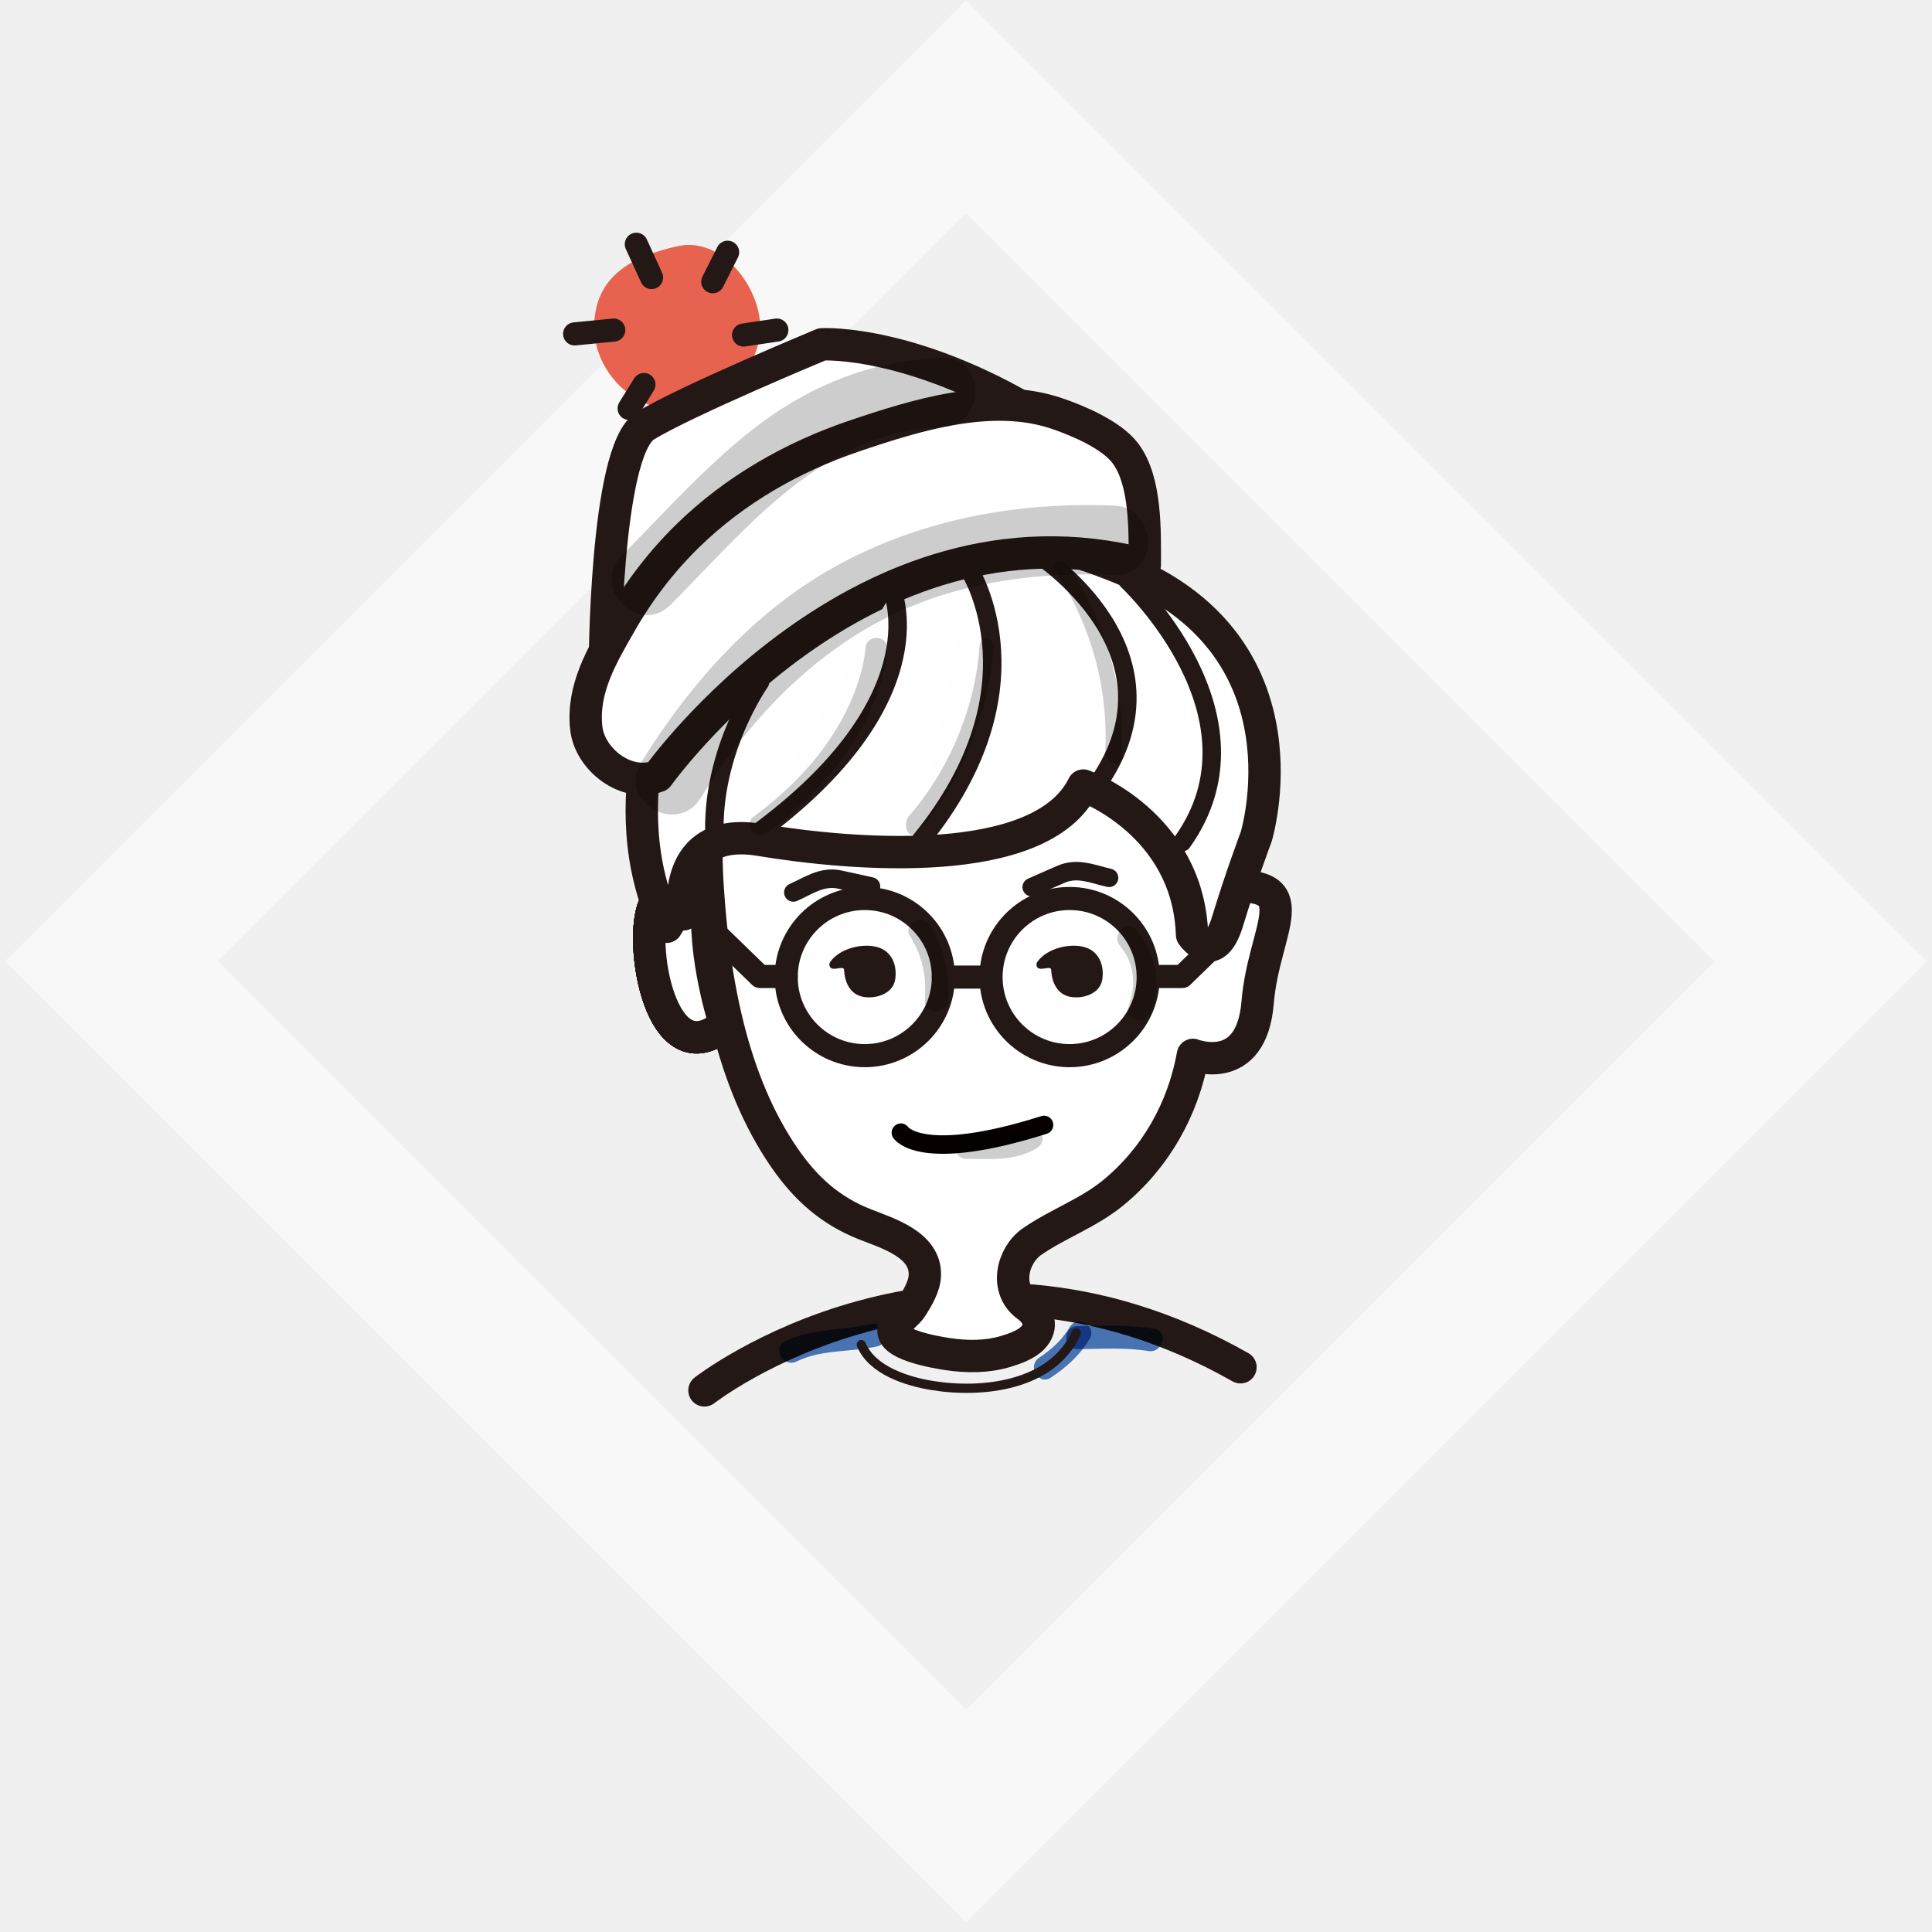
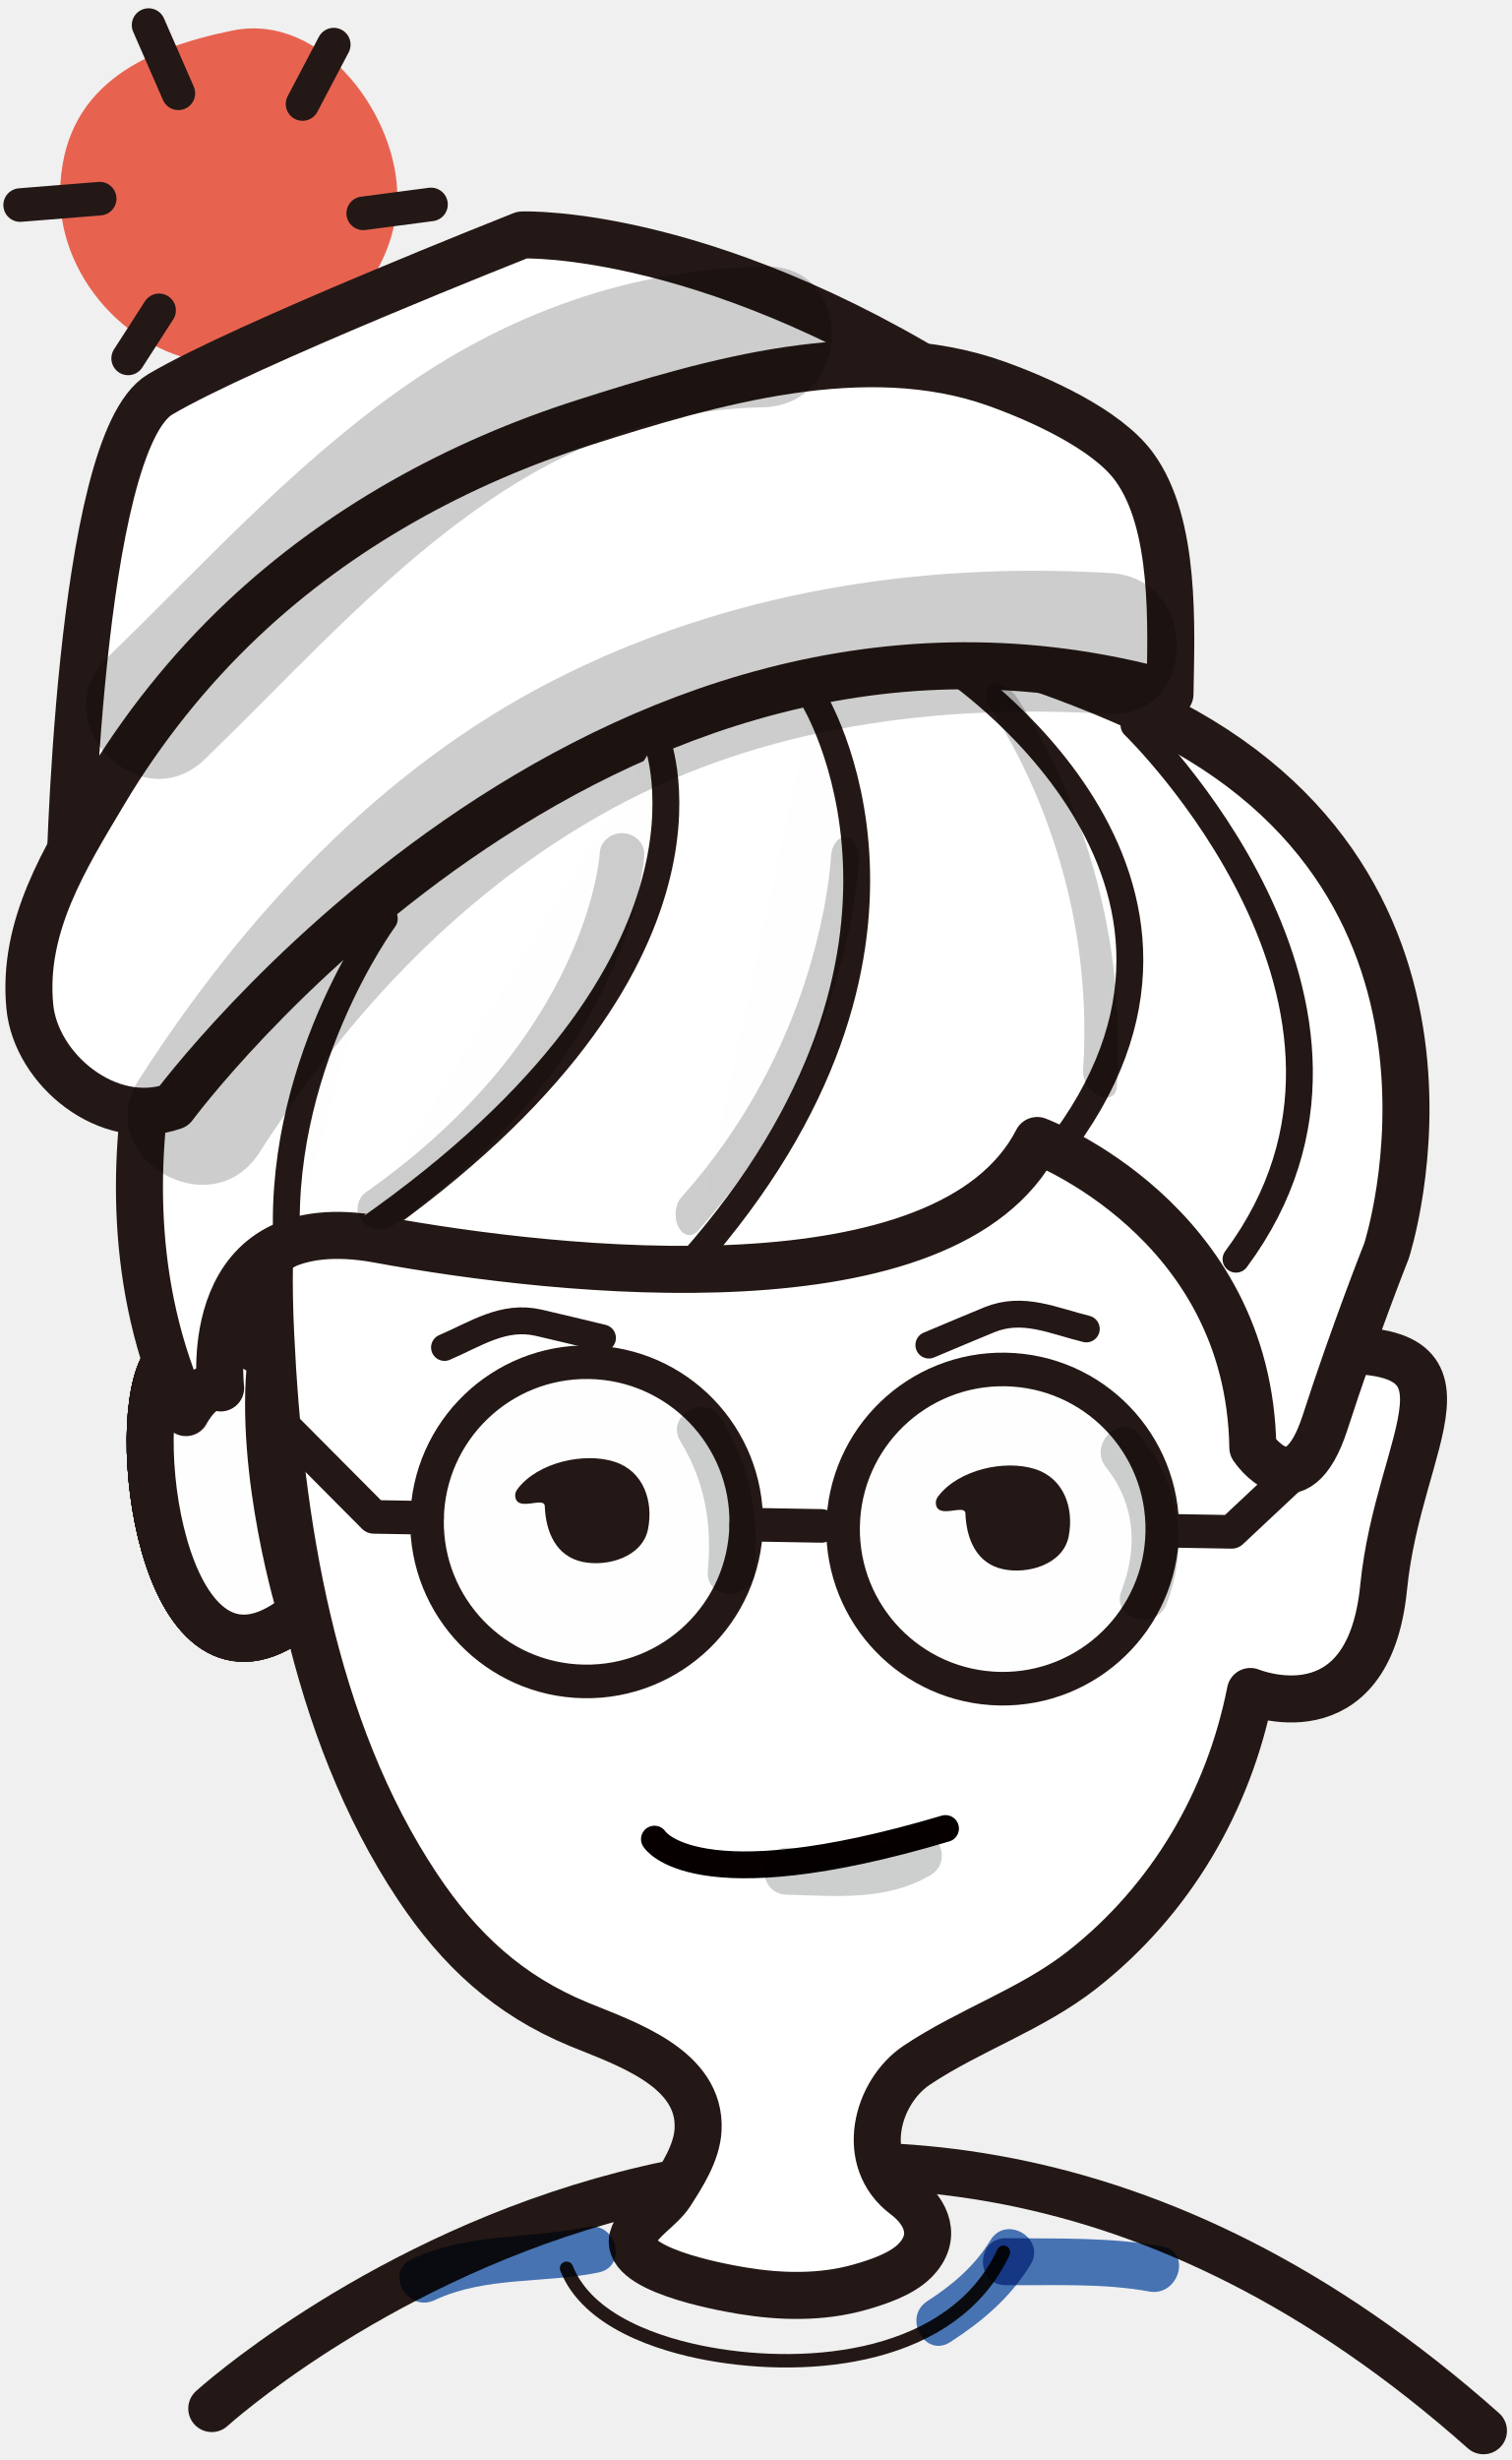
- <svg xmlns="http://www.w3.org/2000/svg" width="418px" height="418px" viewBox="0 0 418 418" version="1.1">
+ <svg xmlns="http://www.w3.org/2000/svg" width="177px" height="288px" viewBox="0 0 177 288" version="1.1">
  <defs />
  <g id="Page-1" stroke="none" stroke-width="1" fill="none" fill-rule="evenodd">
-     <g id="avatar">
-       <g id="avatar-copy" transform="translate(1, 0)">
-         <path d="M61,61 L355,61 L355,355 L61,355 L61,61 Z M93.506,93.506 L322.494,93.506 L322.494,322.494 L93.506,322.494 L93.506,93.506 Z" id="Rectangle-124" fill="#F8F8F8" transform="translate(208, 208) rotate(-315) translate(-208, -208) " />
-         <g id="Group-5" transform="translate(111, 50)">
-           <g id="Page-1">
-             <path d="M52.477,20.802 C52.477,29.862 44.035,38.359 35.1,38.753 C25.355,39.183 16.558,30.486 16.558,20.802 C16.558,9.653 24.951,5.413 34.614,3.264 C44.258,1.118 52.477,12.235 52.477,20.802" id="Fill-1" fill="#E76350" />
-             <g id="Group-8" transform="translate(9, 0)">
-               <path d="M33.212,10.957 L36.427,4.577" id="Fill-5" fill="#FEFEFE" />
-               <path d="M33.212,10.957 L36.427,4.577" id="Stroke-7" stroke="#231815" stroke-width="5" stroke-linecap="round" stroke-linejoin="round" />
-             </g>
-             <g id="Group-12" transform="translate(9, 0)">
-               <path d="M39.877,22.484 L47.079,21.412" id="Fill-9" fill="#FEFEFE" />
-               <path d="M39.877,22.484 L47.079,21.412" id="Stroke-11" stroke="#231815" stroke-width="5" stroke-linecap="round" stroke-linejoin="round" />
-             </g>
-             <g id="Group-16" transform="translate(9, 0)">
-               <path d="M32.712,34.347 L34.819,40.057" id="Fill-13" fill="#FEFEFE" />
-               <path d="M32.712,34.347 L34.819,40.057" id="Stroke-15" stroke="#231815" stroke-width="5" stroke-linecap="round" stroke-linejoin="round" />
-             </g>
-             <g id="Group-20" transform="translate(9, 0)">
-               <path d="M18.32,33.193 L15.115,38.368" id="Fill-17" fill="#FEFEFE" />
-               <path d="M18.32,33.193 L15.115,38.368" id="Stroke-19" stroke="#231815" stroke-width="5" stroke-linecap="round" stroke-linejoin="round" />
-             </g>
-             <g id="Group-24" transform="translate(9, 0)">
-               <path d="M19.969,10.047 L16.672,2.841" id="Fill-21" fill="#FEFEFE" />
-               <path d="M19.969,10.047 L16.672,2.841" id="Stroke-23" stroke="#231815" stroke-width="5" stroke-linecap="round" stroke-linejoin="round" />
-             </g>
-             <g id="Group-28" transform="translate(9, 0)">
-               <path d="M11.786,21.413 L3.328,22.242" id="Fill-25" fill="#FEFEFE" />
-               <path d="M11.786,21.413 L3.328,22.242" id="Stroke-27" stroke="#231815" stroke-width="5" stroke-linecap="round" stroke-linejoin="round" />
-             </g>
-             <path d="M41.188,144.663 C41.188,144.663 33.191,138.378 29.605,145.858 C26.018,153.338 30.843,183.817 44.874,171.574 C44.874,171.574 40.017,156.783 41.188,144.663" id="Fill-29" fill="#FEFEFE" />
-             <path d="M41.188,144.663 C41.188,144.663 33.191,138.378 29.605,145.858 C26.018,153.338 30.843,183.817 44.874,171.574 C44.874,171.574 40.017,156.783 41.188,144.663 L41.188,144.663 Z" id="Stroke-31" stroke="#231815" stroke-width="7" stroke-linecap="round" stroke-linejoin="round" />
-             <path d="M40.412,250.816 C40.412,250.816 92.931,209.816 156.386,245.816" id="Stroke-33" stroke="#231815" stroke-width="7" stroke-linecap="round" stroke-linejoin="round" />
-             <path d="M41.188,144.673 C41.188,144.673 33.191,138.388 29.605,145.868 C26.018,153.348 30.843,183.827 44.874,171.584 C44.874,171.584 40.017,156.793 41.188,144.673" id="Fill-35" fill="#FEFEFE" />
-             <path d="M41.188,144.673 C41.188,144.673 33.191,138.388 29.605,145.868 C26.018,153.348 30.843,183.827 44.874,171.584 C44.874,171.584 40.017,156.793 41.188,144.673 L41.188,144.673 Z" id="Stroke-37" stroke="#231815" stroke-width="7" stroke-linecap="round" stroke-linejoin="round" />
-             <path d="M153.63,151.554 C153.63,151.554 156.741,156.096 153.876,161.765 C153.876,161.765 154.51,157.376 157.131,157.272" id="Stroke-39" stroke="#231815" stroke-linecap="round" stroke-linejoin="round" />
-             <path d="M34.919,147.75 C34.919,147.75 38.03,152.292 35.165,157.96 C35.165,157.96 35.799,153.571 38.42,153.468" id="Stroke-41" stroke="#231815" stroke-linecap="round" stroke-linejoin="round" />
-             <path d="M41.188,144.653 C41.188,144.653 33.191,138.368 29.605,145.848 C26.018,153.328 30.843,183.807 44.874,171.564 C44.874,171.564 40.017,156.773 41.188,144.653" id="Fill-43" fill="#FEFEFE" />
-             <path d="M41.188,144.653 C41.188,144.653 33.191,138.368 29.605,145.848 C26.018,153.328 30.843,183.807 44.874,171.564 C44.874,171.564 40.017,156.773 41.188,144.653 L41.188,144.653 Z" id="Stroke-45" stroke="#231815" stroke-width="7" stroke-linecap="round" stroke-linejoin="round" />
-             <path d="M41.188,144.614 C41.188,144.614 33.191,138.329 29.605,145.809 C26.018,153.289 30.843,183.768 44.874,171.525 C44.874,171.525 40.017,156.734 41.188,144.614" id="Fill-47" fill="#FEFEFE" />
-             <path d="M41.188,144.614 C41.188,144.614 33.191,138.329 29.605,145.809 C26.018,153.289 30.843,183.768 44.874,171.525 C44.874,171.525 40.017,156.734 41.188,144.614 L41.188,144.614 Z" id="Stroke-49" stroke="#231815" stroke-width="7" stroke-linecap="round" stroke-linejoin="round" />
-             <path d="M41.188,144.624 C41.188,144.624 33.191,138.339 29.605,145.819 C26.018,153.299 30.843,183.778 44.874,171.535 C44.874,171.535 40.017,156.744 41.188,144.624" id="Fill-51" fill="#FEFEFE" />
-             <path d="M41.188,144.624 C41.188,144.624 33.191,138.339 29.605,145.819 C26.018,153.299 30.843,183.778 44.874,171.535 C44.874,171.535 40.017,156.744 41.188,144.624 L41.188,144.624 Z" id="Stroke-53" stroke="#231815" stroke-width="7" stroke-linecap="round" stroke-linejoin="round" />
-             <path d="M41.188,144.634 C41.188,144.634 33.191,138.349 29.605,145.829 C26.018,153.309 30.843,183.788 44.874,171.545 C44.874,171.545 40.017,156.754 41.188,144.634" id="Fill-55" fill="#FEFEFE" />
-             <path d="M115.36,248.055 C118.745,245.782 121.672,243.207 123.756,239.658 C125.394,236.872 121.072,234.357 119.44,237.135 C117.795,239.934 115.507,241.944 112.837,243.738 C110.175,245.525 112.674,249.858 115.36,248.055" id="Fill-129" fill="#4B7ABD" style="mix-blend-mode: multiply;" />
-             <path d="M121.099,241.896 C126.218,241.866 131.356,241.474 136.434,242.307 C139.587,242.824 140.94,238.006 137.764,237.485 C132.209,236.575 126.7,236.863 121.099,236.896 C117.875,236.915 117.873,241.915 121.099,241.896" id="Fill-131" fill="#4B7ABD" style="mix-blend-mode: multiply;" />
-             <path d="M76.434,236.485 C70.14,237.886 63.761,237.317 57.837,240.237 C54.945,241.663 57.48,245.975 60.361,244.554 C65.732,241.907 72.023,242.585 77.764,241.306 C80.911,240.606 79.576,235.785 76.434,236.485" id="Fill-133" fill="#4B7ABD" style="mix-blend-mode: multiply;" />
-             <path d="M41.188,144.634 C41.188,144.634 33.191,138.349 29.605,145.829 C26.018,153.309 30.843,183.788 44.874,171.545 C44.874,171.545 40.017,156.754 41.188,144.634 L41.188,144.634 Z" id="Stroke-57" stroke="#231815" stroke-width="7" stroke-linecap="round" stroke-linejoin="round" />
-             <path d="M41.099,141.896 C42.383,161.831 46.211,183.849 57.768,200.567 C62.347,207.19 67.671,211.956 75.182,214.907 C80.095,216.837 88.339,219.306 88.098,225.931 C88.01,228.344 86.527,230.755 85.283,232.761 C84.308,234.331 82.124,235.584 81.438,237.246 C79.946,240.862 90.651,242.614 93.051,242.97 C97.186,243.584 101.549,243.612 105.581,242.393 C107.488,241.817 110.005,240.942 111.423,239.466 C113.839,236.952 112.612,234.252 110.266,232.563 C105.181,228.901 107.04,221.567 111.271,218.637 C116.869,214.761 123.425,212.485 128.738,208.154 C138.012,200.591 143.988,189.98 146.1,178.228 C146.1,178.228 158.763,183.229 160.096,166.896 C161.429,150.563 171.763,140.229 152.096,141.896 L153.096,134.229 C153.096,134.229 159.763,101.229 108.096,102.229 C56.429,103.229 38.436,100.563 41.099,141.896" id="Fill-59" fill="#FFFFFF" />
-             <path d="M41.099,141.896 C42.383,161.831 46.211,183.849 57.768,200.567 C62.347,207.19 67.671,211.956 75.182,214.907 C80.095,216.837 88.339,219.306 88.098,225.931 C88.01,228.344 86.527,230.755 85.283,232.761 C84.308,234.331 82.124,235.584 81.438,237.246 C79.946,240.862 90.651,242.614 93.051,242.97 C97.186,243.584 101.549,243.612 105.581,242.393 C107.488,241.817 110.005,240.942 111.423,239.466 C113.839,236.952 112.612,234.252 110.266,232.563 C105.181,228.901 107.04,221.567 111.271,218.637 C116.869,214.761 123.425,212.485 128.738,208.154 C138.012,200.591 143.988,189.98 146.1,178.228 C146.1,178.228 158.763,183.229 160.096,166.896 C161.429,150.563 171.763,140.229 152.096,141.896 L153.096,134.229 C153.096,134.229 159.763,101.229 108.096,102.229 C56.429,103.229 38.436,100.563 41.099,141.896 L41.099,141.896 Z" id="Stroke-61" stroke="#231815" stroke-width="7" stroke-linecap="round" stroke-linejoin="round" />
-             <path d="M41.188,144.644 C41.188,144.644 33.191,138.359 29.605,145.839 C26.018,153.319 30.843,183.798 44.874,171.555 C44.874,171.555 40.017,156.764 41.188,144.644" id="Fill-63" fill="#FEFEFE" />
-             <path d="M41.188,144.644 C41.188,144.644 33.191,138.359 29.605,145.839 C26.018,153.319 30.843,183.798 44.874,171.555 C44.874,171.555 40.017,156.764 41.188,144.644 L41.188,144.644 Z" id="Stroke-65" stroke="#231815" stroke-width="7" stroke-linecap="round" stroke-linejoin="round" />
-             <path d="M74.349,240.916 C76.685,246.548 84.311,248.885 89.686,249.762 C100.507,251.53 115.714,249.874 120.849,238.395" id="Stroke-67" stroke="#231815" stroke-width="2" stroke-linecap="round" stroke-linejoin="round" />
-             <path d="M35.878,147.82 C35.878,147.82 33.092,128.503 52.445,131.718 C71.8,134.933 113.155,138.679 122.375,119.956 C122.375,119.956 145.093,128.012 145.907,152.243 C145.907,152.243 150.616,159.118 153.558,149.434 C156.498,139.749 159.777,131.062 159.777,131.062 C159.777,131.062 172.197,90.652 132.092,73.564 C91.986,56.476 50.355,62.398 33.545,93.502 C33.545,93.502 19.398,123.589 32.229,150.511 C32.229,150.511 33.874,147.164 35.878,147.82" id="Fill-69" fill="#FFFFFF" />
-             <path d="M35.878,147.82 C35.878,147.82 33.092,128.503 52.445,131.718 C71.8,134.933 113.155,138.679 122.375,119.956 C122.375,119.956 145.093,128.012 145.907,152.243 C145.907,152.243 150.616,159.118 153.558,149.434 C156.498,139.749 159.777,131.062 159.777,131.062 C159.777,131.062 172.197,90.652 132.092,73.564 C91.986,56.476 50.355,62.398 33.545,93.502 C33.545,93.502 19.398,123.589 32.229,150.511 C32.229,150.511 33.874,147.164 35.878,147.82 L35.878,147.82 Z" id="Stroke-71" stroke="#231815" stroke-width="7" stroke-linecap="round" stroke-linejoin="round" />
-             <path d="M111.976,69.515 C111.976,69.515 146.919,91.48 124.275,121.301" id="Stroke-73" stroke="#231815" stroke-width="4" stroke-linecap="round" stroke-linejoin="round" />
-             <path d="M18.847,95.408 C18.847,95.408 18.848,47.53 27.598,42.137 C36.348,36.744 65.848,24.494 65.848,24.494 C65.848,24.494 86.598,23.28 115.848,42.137 C115.848,42.137 50.096,48.572 18.847,95.408" id="Fill-75" fill="#FFFFFF" />
-             <path d="M18.847,95.408 C18.847,95.408 18.848,47.53 27.598,42.137 C36.348,36.744 65.848,24.494 65.848,24.494 C65.848,24.494 86.598,23.28 115.848,42.137 C115.848,42.137 50.096,48.572 18.847,95.408 L18.847,95.408 Z" id="Stroke-77" stroke="#231815" stroke-width="7" stroke-linecap="round" stroke-linejoin="round" />
-             <path d="M131.909,75.561 C131.909,75.561 163.319,104.912 143.763,132.227" id="Stroke-79" stroke="#231815" stroke-width="4" stroke-linecap="round" stroke-linejoin="round" />
-             <path d="M30.349,117.913 C30.349,117.913 74.35,56.173 135.683,72.174 C135.683,65.035 136.02,54.045 131.44,48.023 C128.413,44.043 121.168,40.987 116.614,39.447 C102.552,34.693 86.236,39.789 72.789,44.346 C59.423,48.875 46.912,56.033 36.791,65.93 C31.153,71.445 26.311,77.746 22.388,84.587 C18.297,91.721 13.883,99.03 14.846,107.555 C15.606,114.284 23.453,120.491 30.349,117.913" id="Fill-81" fill="#FFFFFF" />
-             <path d="M30.349,117.913 C30.349,117.913 74.35,56.173 135.683,72.174 C135.683,65.035 136.02,54.045 131.44,48.023 C128.413,44.043 121.168,40.987 116.614,39.447 C102.552,34.693 86.236,39.789 72.789,44.346 C59.423,48.875 46.912,56.033 36.791,65.93 C31.153,71.445 26.311,77.746 22.388,84.587 C18.297,91.721 13.883,99.03 14.846,107.555 C15.606,114.284 23.453,120.491 30.349,117.913 L30.349,117.913 Z" id="Stroke-83" stroke="#231815" stroke-width="7" stroke-linecap="round" stroke-linejoin="round" />
-             <g id="Group-88" transform="translate(85, 73)">
-               <path d="M12.67,0.229 C12.67,0.229 29.767,26.562 0.767,60.562" id="Fill-85" fill="#FEFEFE" />
-               <path d="M12.67,0.229 C12.67,0.229 29.767,26.562 0.767,60.562" id="Stroke-87" stroke="#231815" stroke-width="4" stroke-linecap="round" stroke-linejoin="round" />
-             </g>
-             <g id="Group-92" transform="translate(49, 78)">
-               <path d="M32.1,0.026 C32.1,0.026 42.433,24.56 0.1,54.228" id="Fill-89" fill="#FEFEFE" />
-               <path d="M32.1,0.026 C32.1,0.026 42.433,24.56 0.1,54.228" id="Stroke-91" stroke="#231815" stroke-width="4" stroke-linecap="round" stroke-linejoin="round" />
-             </g>
-             <g id="Group-96" transform="translate(42, 97)">
-               <path d="M10.433,0.562 C10.433,0.562 -1.155,16.895 0.766,36.562" id="Fill-93" fill="#FEFEFE" />
-               <path d="M10.433,0.562 C10.433,0.562 -1.155,16.895 0.766,36.562" id="Stroke-95" stroke="#231815" stroke-width="4" stroke-linecap="round" stroke-linejoin="round" />
-             </g>
-             <path d="M92.099,161.396 C92.099,170.785 84.488,178.396 75.099,178.396 C65.71,178.396 58.099,170.785 58.099,161.396 C58.099,152.007 65.71,144.396 75.099,144.396 C84.488,144.396 92.099,152.007 92.099,161.396" id="Fill-97" fill="#FEFEFE" />
-             <path d="M92.099,161.396 C92.099,170.785 84.488,178.396 75.099,178.396 C65.71,178.396 58.099,170.785 58.099,161.396 C58.099,152.007 65.71,144.396 75.099,144.396 C84.488,144.396 92.099,152.007 92.099,161.396 L92.099,161.396 Z" id="Stroke-99" stroke="#231815" stroke-width="5" stroke-linecap="round" stroke-linejoin="round" />
-             <path d="M136.419,161.396 C136.419,170.785 128.808,178.396 119.419,178.396 C110.03,178.396 102.419,170.785 102.419,161.396 C102.419,152.007 110.03,144.396 119.419,144.396 C128.808,144.396 136.419,152.007 136.419,161.396" id="Fill-101" fill="#FEFEFE" />
-             <path d="M136.419,161.396 C136.419,170.785 128.808,178.396 119.419,178.396 C110.03,178.396 102.419,170.785 102.419,161.396 C102.419,152.007 110.03,144.396 119.419,144.396 C128.808,144.396 136.419,152.007 136.419,161.396 L136.419,161.396 Z" id="Stroke-103" stroke="#231815" stroke-width="5" stroke-linecap="round" stroke-linejoin="round" />
-             <g id="Group-108" transform="translate(92, 161)">
-               <path d="M0.099,0.396 L8.099,0.396" id="Fill-105" fill="#FEFEFE" />
-               <path d="M0.099,0.396 L8.099,0.396" id="Stroke-107" stroke="#231815" stroke-width="5" stroke-linecap="round" stroke-linejoin="round" />
-             </g>
-             <path d="M67.689,158.018 C69.782,155.155 74.707,153.969 77.956,154.948 C81.07,155.888 82.186,159.067 81.651,162.056 C81.118,165.036 77.409,166.179 74.751,165.671 C71.871,165.121 70.757,162.493 70.614,159.799 C70.553,158.7 67.59,160.582 67.445,158.761 C67.424,158.491 67.525,158.244 67.689,158.018" id="Fill-109" fill="#231815" />
-             <path d="M112.497,158.018 C114.59,155.155 119.515,153.969 122.763,154.948 C125.878,155.888 126.994,159.067 126.459,162.056 C125.926,165.036 122.216,166.179 119.559,165.671 C116.679,165.121 115.565,162.493 115.421,159.799 C115.361,158.7 112.397,160.582 112.253,158.761 C112.231,158.491 112.333,158.244 112.497,158.018" id="Fill-111" fill="#231815" />
-             <path d="M59.641,143.094 C62.973,141.605 65.843,139.492 69.621,140.287 C71.901,140.767 74.172,141.288 76.448,141.788" id="Stroke-113" stroke="#231815" stroke-width="4" stroke-linecap="round" stroke-linejoin="round" />
-             <path d="M127.952,139.928 C124.392,139.12 121.164,137.611 117.614,139.131 C115.473,140.048 113.348,141.004 111.215,141.94" id="Stroke-115" stroke="#231815" stroke-width="4" stroke-linecap="round" stroke-linejoin="round" />
-             <path d="M58.099,161.267 L52.433,161.267 L40.845,150.017" id="Stroke-117" stroke="#231815" stroke-width="5" stroke-linecap="round" stroke-linejoin="round" />
-             <path d="M138.127,161.267 L143.793,161.267 L152.458,152.854" id="Stroke-119" stroke="#231815" stroke-width="5" stroke-linecap="round" stroke-linejoin="round" />
-             <path d="M82.911,195.061 C82.911,195.061 87.196,201.841 113.886,193.388" id="Stroke-121" stroke="#060000" stroke-width="4" stroke-linecap="round" stroke-linejoin="round" />
-             <path d="M129.099,59.396 C108.563,58.55 88.234,62.146 70,71.863 C51.665,81.634 37.419,97.632 26.623,115.111 C21.525,123.365 34.503,130.892 39.575,122.681 C48.936,107.527 60.865,94.312 76.451,85.433 C92.449,76.319 110.927,73.648 129.099,74.396 C138.775,74.794 138.737,59.793 129.099,59.396" id="Fill-123" fill="#CDCDCD" style="mix-blend-mode: multiply;" />
-             <path d="M91.766,27.396 C77.4,27.912 64.319,32.895 52.816,41.422 C41.543,49.78 32.314,60.358 22.462,70.259 C15.635,77.121 26.241,87.729 33.07,80.866 C49.813,64.038 66.026,43.32 91.766,42.396 C101.41,42.05 101.444,27.049 91.766,27.396" id="Fill-125" fill="#CDCDCD" style="mix-blend-mode: multiply;" />
-             <path d="M97.098,200.729 C102.369,200.765 107.669,201.248 112.36,198.388 C115.108,196.712 112.597,192.387 109.836,194.07 C105.994,196.413 101.404,195.759 97.098,195.729 C93.872,195.707 93.875,200.707 97.098,200.729" id="Fill-127" fill="#CDCECE" style="mix-blend-mode: multiply;" />
-             <path d="M130.331,154.664 C133.501,158.478 133.86,163.19 132.187,167.732 C131.071,170.765 135.905,172.06 137.01,169.061 C139.332,162.751 138.141,156.272 133.866,151.129 C131.804,148.646 128.286,152.204 130.331,154.664" id="Fill-135" fill="#CDCECE" style="mix-blend-mode: multiply;" />
-             <path d="M84.94,152.658 C87.643,156.918 88.468,161.406 88.098,166.396 C87.86,169.615 92.861,169.592 93.098,166.396 C93.529,160.591 92.393,155.076 89.256,150.135 C87.535,147.421 83.207,149.927 84.94,152.658" id="Fill-137" fill="#CDCECE" style="mix-blend-mode: multiply;" />
+     <g id="avatar" transform="translate(81.41746, 171.6411) rotate(-359) translate(-81.41746, -171.6411) translate(-14.08254, 3.641118)">
+       <g id="Group-5" transform="translate(0.32227, 0.299471)">
+         <g id="Page-1" transform="translate(0, 0)">
+           <path d="M57.699,19.885 C57.699,29.845 48.417,39.186 38.593,39.619 C27.877,40.092 18.205,30.531 18.205,19.885 C18.205,7.629 27.434,2.968 38.058,0.606 C48.662,-1.754 57.699,10.468 57.699,19.885" id="Fill-1" fill="#E76350" />
+           <g id="Group-8" transform="translate(46.3462, 1.771211)">
+             <path d="M0.066,7.291 L3.601,0.277" id="Fill-5" fill="#FEFEFE" />
+             <path d="M0.066,7.291 L3.601,0.277" id="Stroke-7" stroke="#231815" stroke-width="3.933" stroke-linecap="round" stroke-linejoin="round" />
          </g>
-           <path d="M75.256,90.169 C75.253,90.247 75.24,90.443 75.209,90.749 C75.154,91.288 75.065,91.92 74.934,92.639 C74.553,94.726 73.912,97.064 72.946,99.591 C70.167,106.868 65.34,114.164 57.951,120.999 C55.839,122.953 53.539,124.845 51.044,126.667 C50.008,127.424 49.818,128.829 50.62,129.806 C51.423,130.783 52.913,130.961 53.949,130.205 C56.59,128.276 59.03,126.27 61.274,124.193 C69.188,116.872 74.396,109 77.411,101.108 C78.473,98.326 79.184,95.735 79.61,93.397 C79.872,91.964 79.979,90.913 79.999,90.306 C80.039,89.071 79.01,88.039 77.7,88.001 C76.39,87.963 75.296,88.934 75.256,90.169 L75.256,90.169 Z" id="Shape" fill="#CDCDCD" style="mix-blend-mode: multiply;" />
-           <path d="M99.879,90.169 C99.877,90.247 99.869,90.443 99.849,90.749 C99.814,91.288 99.758,91.92 99.675,92.639 C99.435,94.726 99.03,97.064 98.42,99.591 C96.664,106.868 93.614,114.164 88.945,120.999 C87.611,122.953 86.158,124.845 84.581,126.667 C83.927,127.424 83.807,128.829 84.314,129.806 C84.821,130.783 85.763,130.961 86.417,130.205 C88.086,128.276 89.627,126.27 91.045,124.193 C96.045,116.872 99.336,109 101.241,101.108 C101.912,98.326 102.361,95.735 102.63,93.397 C102.795,91.964 102.863,90.913 102.876,90.306 C102.901,89.071 102.251,88.039 101.423,88.001 C100.596,87.963 99.904,88.934 99.879,90.169 L99.879,90.169 Z" id="Shape-Copy" fill="#CDCDCD" style="mix-blend-mode: multiply;" />
-           <path d="M129.879,74.169 C129.877,74.247 129.869,74.443 129.849,74.749 C129.814,75.288 129.758,75.92 129.675,76.639 C129.435,78.726 129.03,81.064 128.42,83.591 C126.664,90.868 123.614,98.164 118.945,104.999 C117.611,106.953 116.158,108.845 114.581,110.667 C113.927,111.424 113.807,112.829 114.314,113.806 C114.821,114.783 115.763,114.961 116.417,114.205 C118.086,112.276 119.627,110.27 121.045,108.193 C126.045,100.872 129.336,93 131.241,85.108 C131.912,82.326 132.361,79.735 132.63,77.397 C132.795,75.964 132.863,74.913 132.876,74.306 C132.901,73.071 132.251,72.039 131.423,72.001 C130.596,71.963 129.904,72.934 129.879,74.169 L129.879,74.169 Z" id="Shape-Copy-2" fill="#CDCDCD" style="mix-blend-mode: multiply;" transform="translate(123.4382, 93.33665) rotate(-38) translate(-123.4382, -93.33665) " />
+           <g id="Group-12" transform="translate(53.47784, 20.55544)">
+             <path d="M0.263,1.18 L8.182,0.001" id="Fill-9" fill="#FEFEFE" />
+             <path d="M0.263,1.18 L8.182,0.001" id="Stroke-11" stroke="#231815" stroke-width="3.933" stroke-linecap="round" stroke-linejoin="round" />
+           </g>
+           <g id="Group-16" transform="translate(45.55379, 34.25434)">
+             <path d="M0.309,0.521 L2.625,6.799" id="Fill-13" fill="#FEFEFE" />
+             <path d="M0.309,0.521 L2.625,6.799" id="Stroke-15" stroke="#231815" stroke-width="3.933" stroke-linecap="round" stroke-linejoin="round" />
+           </g>
+           <g id="Group-20" transform="translate(26.34854, 33.46207)">
+             <path d="M3.69,0.045 L0.166,5.734" id="Fill-17" fill="#FEFEFE" />
+             <path d="M3.69,0.045 L0.166,5.734" id="Stroke-19" stroke="#231815" stroke-width="3.933" stroke-linecap="round" stroke-linejoin="round" />
+           </g>
+           <g id="Group-24" transform="translate(28.12089, 0)">
+             <path d="M3.731,8.062 L0.105,0.141" id="Fill-21" fill="#FEFEFE" />
+             <path d="M3.731,8.062 L0.105,0.141" id="Stroke-23" stroke="#231815" stroke-width="3.933" stroke-linecap="round" stroke-linejoin="round" />
+           </g>
+           <g id="Group-28" transform="translate(13.0652, 20.55544)">
+             <path d="M9.789,0.002 L0.49,0.913" id="Fill-25" fill="#FEFEFE" />
+             <path d="M9.789,0.002 L0.49,0.913" id="Stroke-27" stroke="#231815" stroke-width="3.933" stroke-linecap="round" stroke-linejoin="round" />
+           </g>
+           <path d="M45.287,156.049 C45.287,156.049 36.493,149.14 32.55,157.363 C28.608,165.586 33.912,199.092 49.34,185.633 C49.34,185.633 43.998,169.373 45.287,156.049" id="Fill-29" fill="#FEFEFE" />
+           <path d="M45.287,156.049 C45.287,156.049 36.493,149.14 32.55,157.363 C28.608,165.586 33.912,199.092 49.34,185.633 C49.34,185.633 43.998,169.373 45.287,156.049 L45.287,156.049 Z" id="Stroke-31" stroke="#231815" stroke-width="5.506" stroke-linecap="round" stroke-linejoin="round" />
+           <path d="M40.494,279.006 C40.494,279.006 111.475,212.112 189.438,279.006" id="Stroke-33" stroke="#231815" stroke-width="5.506" stroke-linecap="round" stroke-linejoin="round" />
+           <path d="M45.287,156.06 C45.287,156.06 36.493,149.151 32.55,157.374 C28.608,165.597 33.912,199.103 49.34,185.644 C49.34,185.644 43.998,169.384 45.287,156.06" id="Fill-35" fill="#FEFEFE" />
+           <path d="M45.287,156.06 C45.287,156.06 36.493,149.151 32.55,157.374 C28.608,165.597 33.912,199.103 49.34,185.644 C49.34,185.644 43.998,169.384 45.287,156.06 L45.287,156.06 Z" id="Stroke-37" stroke="#231815" stroke-width="5.506" stroke-linecap="round" stroke-linejoin="round" />
+           <path d="M168.917,163.625 C168.917,163.625 172.338,168.618 169.188,174.85 C169.188,174.85 169.885,170.025 172.767,169.911" id="Stroke-39" stroke="#231815" stroke-width="0.787" stroke-linecap="round" stroke-linejoin="round" />
+           <path d="M38.394,159.442 C38.394,159.442 41.814,164.435 38.664,170.667 C38.664,170.667 39.361,165.842 42.243,165.728" id="Stroke-41" stroke="#231815" stroke-width="0.787" stroke-linecap="round" stroke-linejoin="round" />
+           <path d="M45.287,156.038 C45.287,156.038 36.493,149.129 32.55,157.352 C28.608,165.575 33.912,199.081 49.34,185.622 C49.34,185.622 43.998,169.362 45.287,156.038" id="Fill-43" fill="#FEFEFE" />
+           <path d="M45.287,156.038 C45.287,156.038 36.493,149.129 32.55,157.352 C28.608,165.575 33.912,199.081 49.34,185.622 C49.34,185.622 43.998,169.362 45.287,156.038 L45.287,156.038 Z" id="Stroke-45" stroke="#231815" stroke-width="5.506" stroke-linecap="round" stroke-linejoin="round" />
+           <path d="M45.287,155.996 C45.287,155.996 36.493,149.086 32.55,157.309 C28.608,165.532 33.912,199.038 49.34,185.579 C49.34,185.579 43.998,169.319 45.287,155.996" id="Fill-47" fill="#FEFEFE" />
+           <path d="M45.287,155.996 C45.287,155.996 36.493,149.086 32.55,157.309 C28.608,165.532 33.912,199.038 49.34,185.579 C49.34,185.579 43.998,169.319 45.287,155.996 L45.287,155.996 Z" id="Stroke-49" stroke="#231815" stroke-width="5.506" stroke-linecap="round" stroke-linejoin="round" />
+           <path d="M45.287,156.006 C45.287,156.006 36.493,149.097 32.55,157.32 C28.608,165.543 33.912,199.049 49.34,185.59 C49.34,185.59 43.998,169.33 45.287,156.006" id="Fill-51" fill="#FEFEFE" />
+           <path d="M45.287,156.006 C45.287,156.006 36.493,149.097 32.55,157.32 C28.608,165.543 33.912,199.049 49.34,185.59 C49.34,185.59 43.998,169.33 45.287,156.006 L45.287,156.006 Z" id="Stroke-53" stroke="#231815" stroke-width="5.506" stroke-linecap="round" stroke-linejoin="round" />
+           <path d="M45.287,156.017 C45.287,156.017 36.493,149.108 32.55,157.331 C28.608,165.554 33.912,199.06 49.34,185.601 C49.34,185.601 43.998,169.341 45.287,156.017" id="Fill-55" fill="#FEFEFE" />
+           <path d="M45.287,156.017 C45.287,156.017 36.493,149.108 32.55,157.331 C28.608,165.554 33.912,199.06 49.34,185.601 C49.34,185.601 43.998,169.341 45.287,156.017 L45.287,156.017 Z" id="Stroke-57" stroke="#231815" stroke-width="5.506" stroke-linecap="round" stroke-linejoin="round" />
+           <path d="M45.188,153.007 C46.6,174.922 50.809,199.127 63.516,217.506 C68.551,224.787 74.404,230.026 82.663,233.27 C88.065,235.392 97.129,238.106 96.864,245.389 C96.767,248.042 95.137,250.692 93.769,252.897 C92.697,254.623 90.296,256.001 89.541,257.828 C87.901,261.803 99.671,263.729 102.31,264.12 C106.856,264.795 111.654,264.826 116.087,263.486 C118.184,262.853 120.951,261.891 122.51,260.268 C125.167,257.505 123.817,254.536 121.238,252.68 C115.647,248.654 117.691,240.591 122.343,237.37 C128.498,233.109 135.706,230.607 141.548,225.846 C151.745,217.532 158.316,205.867 160.638,192.948 C160.638,192.948 174.561,198.446 176.027,180.49 C177.492,162.535 188.855,151.175 167.23,153.007 L168.33,144.579 C168.33,144.579 175.66,108.301 118.852,109.4 C62.044,110.5 42.26,107.569 45.188,153.007" id="Fill-59" fill="#FFFFFF" />
+           <path d="M45.188,153.007 C46.6,174.922 50.809,199.127 63.516,217.506 C68.551,224.787 74.404,230.026 82.663,233.27 C88.065,235.392 97.129,238.106 96.864,245.389 C96.767,248.042 95.137,250.692 93.769,252.897 C92.697,254.623 90.296,256.001 89.541,257.828 C87.901,261.803 99.671,263.729 102.31,264.12 C106.856,264.795 111.654,264.826 116.087,263.486 C118.184,262.853 120.951,261.891 122.51,260.268 C125.167,257.505 123.817,254.536 121.238,252.68 C115.647,248.654 117.691,240.591 122.343,237.37 C128.498,233.109 135.706,230.607 141.548,225.846 C151.745,217.532 158.316,205.867 160.638,192.948 C160.638,192.948 174.561,198.446 176.027,180.49 C177.492,162.535 188.855,151.175 167.23,153.007 L168.33,144.579 C168.33,144.579 175.66,108.301 118.852,109.4 C62.044,110.5 42.26,107.569 45.188,153.007 L45.188,153.007 Z" id="Stroke-61" stroke="#231815" stroke-width="5.506" stroke-linecap="round" stroke-linejoin="round" />
+           <path d="M45.287,156.028 C45.287,156.028 36.493,149.119 32.55,157.341 C28.608,165.564 33.912,199.071 49.34,185.612 C49.34,185.612 43.998,169.352 45.287,156.028" id="Fill-63" fill="#FEFEFE" />
+           <path d="M45.287,156.028 C45.287,156.028 36.493,149.119 32.55,157.341 C28.608,165.564 33.912,199.071 49.34,185.612 C49.34,185.612 43.998,169.352 45.287,156.028 L45.287,156.028 Z" id="Stroke-65" stroke="#231815" stroke-width="5.506" stroke-linecap="round" stroke-linejoin="round" />
+           <path d="M81.747,261.862 C84.315,268.053 92.7,270.622 98.61,271.587 C110.508,273.531 127.228,271.71 132.874,259.091" id="Stroke-67" stroke="#231815" stroke-width="1.573" stroke-linecap="round" stroke-linejoin="round" />
+           <path d="M39.448,159.52 C39.448,159.52 36.385,138.284 57.664,141.819 C78.945,145.353 124.415,149.471 134.552,128.888 C134.552,128.888 159.531,137.745 160.426,164.382 C160.426,164.382 165.604,171.94 168.838,161.294 C172.071,150.647 175.676,141.098 175.676,141.098 C175.676,141.098 189.332,96.674 145.236,77.889 C101.139,59.103 55.366,65.614 36.883,99.807 C36.883,99.807 21.328,132.882 35.436,162.478 C35.436,162.478 37.245,158.799 39.448,159.52" id="Fill-69" fill="#FFFFFF" />
+           <path d="M39.448,159.52 C39.448,159.52 36.385,138.284 57.664,141.819 C78.945,145.353 124.415,149.471 134.552,128.888 C134.552,128.888 159.531,137.745 160.426,164.382 C160.426,164.382 165.604,171.94 168.838,161.294 C172.071,150.647 175.676,141.098 175.676,141.098 C175.676,141.098 189.332,96.674 145.236,77.889 C101.139,59.103 55.366,65.614 36.883,99.807 C36.883,99.807 21.328,132.882 35.436,162.478 C35.436,162.478 37.245,158.799 39.448,159.52 L39.448,159.52 Z" id="Stroke-71" stroke="#231815" stroke-width="5.506" stroke-linecap="round" stroke-linejoin="round" />
+           <path d="M123.118,73.437 C123.118,73.437 161.538,97.583 136.641,130.366" id="Stroke-73" stroke="#231815" stroke-width="3.146" stroke-linecap="round" stroke-linejoin="round" />
+           <path d="M20.722,101.902 C20.722,101.902 20.723,49.268 30.344,43.339 C39.965,37.411 72.4,23.944 72.4,23.944 C72.4,23.944 95.215,22.61 127.376,43.339 C127.376,43.339 55.081,50.414 20.722,101.902" id="Fill-75" fill="#FFFFFF" />
+           <path d="M20.722,101.902 C20.722,101.902 20.723,49.268 30.344,43.339 C39.965,37.411 72.4,23.944 72.4,23.944 C72.4,23.944 95.215,22.61 127.376,43.339 C127.376,43.339 55.081,50.414 20.722,101.902 L20.722,101.902 Z" id="Stroke-77" stroke="#231815" stroke-width="5.506" stroke-linecap="round" stroke-linejoin="round" />
+           <path d="M145.035,80.084 C145.035,80.084 179.571,112.349 158.069,142.378" id="Stroke-79" stroke="#231815" stroke-width="3.146" stroke-linecap="round" stroke-linejoin="round" />
+           <path d="M33.369,126.642 C33.369,126.642 81.748,58.77 149.184,76.36 C149.184,68.512 149.555,56.431 144.519,49.811 C141.191,45.435 133.225,42.076 128.218,40.383 C112.756,35.157 94.817,40.759 80.032,45.768 C65.336,50.747 51.58,58.616 40.452,69.496 C34.253,75.559 28.929,82.486 24.615,90.006 C20.117,97.849 15.264,105.884 16.323,115.255 C17.158,122.653 25.786,129.476 33.369,126.642" id="Fill-81" fill="#FFFFFF" />
+           <path d="M33.369,126.642 C33.369,126.642 81.748,58.77 149.184,76.36 C149.184,68.512 149.555,56.431 144.519,49.811 C141.191,45.435 133.225,42.076 128.218,40.383 C112.756,35.157 94.817,40.759 80.032,45.768 C65.336,50.747 51.58,58.616 40.452,69.496 C34.253,75.559 28.929,82.486 24.615,90.006 C20.117,97.849 15.264,105.884 16.323,115.255 C17.158,122.653 25.786,129.476 33.369,126.642 L33.369,126.642 Z" id="Stroke-83" stroke="#231815" stroke-width="5.506" stroke-linecap="round" stroke-linejoin="round" />
+           <g id="Group-88" transform="translate(93.89048, 77.03699)">
+             <path d="M13.498,0.483 C13.498,0.483 32.297,29.431 0.411,66.808" id="Fill-85" fill="#FEFEFE" />
+             <path d="M13.498,0.483 C13.498,0.483 32.297,29.431 0.411,66.808" id="Stroke-87" stroke="#231815" stroke-width="3.146" stroke-linecap="round" stroke-linejoin="round" />
+           </g>
+           <g id="Group-92" transform="translate(53.47784, 82.58289)">
+             <path d="M35.692,0.21 C35.692,0.21 47.053,27.181 0.508,59.796" id="Fill-89" fill="#FEFEFE" />
+             <path d="M35.692,0.21 C35.692,0.21 47.053,27.181 0.508,59.796" id="Stroke-91" stroke="#231815" stroke-width="3.146" stroke-linecap="round" stroke-linejoin="round" />
+           </g>
+           <g id="Group-96" transform="translate(46.3462, 103.9742)">
+             <path d="M11.304,0.296 C11.304,0.296 -1.437,18.251 0.675,39.871" id="Fill-93" fill="#FEFEFE" />
+             <path d="M11.304,0.296 C11.304,0.296 -1.437,18.251 0.675,39.871" id="Stroke-95" stroke="#231815" stroke-width="3.146" stroke-linecap="round" stroke-linejoin="round" />
+           </g>
+           <path d="M101.263,174.444 C101.263,184.766 92.895,193.133 82.572,193.133 C72.248,193.133 63.88,184.766 63.88,174.444 C63.88,164.123 72.248,155.756 82.572,155.756 C92.895,155.756 101.263,164.123 101.263,174.444" id="Fill-97" fill="#FEFEFE" />
+           <path d="M101.263,174.444 C101.263,184.766 92.895,193.133 82.572,193.133 C72.248,193.133 63.88,184.766 63.88,174.444 C63.88,164.123 72.248,155.756 82.572,155.756 C92.895,155.756 101.263,164.123 101.263,174.444 L101.263,174.444 Z" id="Stroke-99" stroke="#231815" stroke-width="3.933" stroke-linecap="round" stroke-linejoin="round" />
+           <path d="M149.994,174.444 C149.994,184.766 141.625,193.133 131.302,193.133 C120.979,193.133 112.61,184.766 112.61,174.444 C112.61,164.123 120.979,155.756 131.302,155.756 C141.625,155.756 149.994,164.123 149.994,174.444" id="Fill-101" fill="#FEFEFE" />
+           <path d="M149.994,174.444 C149.994,184.766 141.625,193.133 131.302,193.133 C120.979,193.133 112.61,184.766 112.61,174.444 C112.61,164.123 120.979,155.756 131.302,155.756 C141.625,155.756 149.994,164.123 149.994,174.444 L149.994,174.444 Z" id="Stroke-103" stroke="#231815" stroke-width="3.933" stroke-linecap="round" stroke-linejoin="round" />
+           <g id="Group-108" transform="translate(101.0221, 174.2997)">
+             <path d="M0.241,0.144 L9.037,0.144" id="Fill-105" fill="#FEFEFE" />
+             <path d="M0.241,0.144 L9.037,0.144" id="Stroke-107" stroke="#231815" stroke-width="3.933" stroke-linecap="round" stroke-linejoin="round" />
+           </g>
+           <path d="M74.425,170.731 C76.726,167.583 82.142,166.279 85.713,167.356 C89.138,168.389 90.365,171.884 89.777,175.17 C89.191,178.446 85.111,179.702 82.19,179.144 C79.023,178.539 77.799,175.65 77.64,172.689 C77.574,171.48 74.315,173.549 74.157,171.547 C74.133,171.251 74.245,170.979 74.425,170.731" id="Fill-109" fill="#231815" />
+           <path d="M123.692,170.731 C125.993,167.583 131.408,166.279 134.979,167.356 C138.404,168.389 139.631,171.884 139.043,175.17 C138.457,178.446 134.378,179.702 131.456,179.144 C128.29,178.539 127.065,175.65 126.907,172.689 C126.841,171.48 123.582,173.549 123.423,171.547 C123.399,171.251 123.511,170.979 123.692,170.731" id="Fill-111" fill="#231815" />
+           <path d="M65.575,154.324 C69.239,152.687 72.395,150.364 76.548,151.238 C79.055,151.766 81.552,152.339 84.055,152.888" id="Stroke-113" stroke="#231815" stroke-width="3.146" stroke-linecap="round" stroke-linejoin="round" />
+           <path d="M140.684,150.844 C136.77,149.956 133.221,148.297 129.318,149.968 C126.964,150.976 124.627,152.027 122.282,153.056" id="Stroke-115" stroke="#231815" stroke-width="3.146" stroke-linecap="round" stroke-linejoin="round" />
+           <polyline id="Stroke-117" stroke="#231815" stroke-width="3.933" stroke-linecap="round" stroke-linejoin="round" points="63.88 174.302 57.65 174.302 44.909 161.934" />
+           <polyline id="Stroke-119" stroke="#231815" stroke-width="3.933" stroke-linecap="round" stroke-linejoin="round" points="151.872 174.302 158.102 174.302 167.629 165.053" />
+           <path d="M91.161,211.453 C91.161,211.453 95.873,218.907 125.219,209.614" id="Stroke-121" stroke="#060000" stroke-width="3.146" stroke-linecap="round" stroke-linejoin="round" />
+           <path d="M141.945,62.313 C119.366,61.383 97.014,65.336 76.965,76.018 C56.806,86.76 41.142,104.347 29.272,123.562 C23.666,132.636 37.936,140.91 43.513,131.884 C53.805,115.225 66.921,100.697 84.058,90.936 C101.648,80.917 121.965,77.981 141.945,78.803 C152.584,79.24 152.542,62.749 141.945,62.313" id="Fill-123" fill="#CDCDCD" style="mix-blend-mode: multiply;" />
+           <path d="M100.897,27.135 C85.102,27.702 70.719,33.18 58.071,42.554 C45.676,51.742 35.529,63.371 24.697,74.255 C17.19,81.799 28.852,93.46 36.36,85.916 C54.769,67.416 72.596,44.64 100.897,43.625 C111.501,43.244 111.538,26.753 100.897,27.135" id="Fill-125" fill="#CDCDCD" style="mix-blend-mode: multiply;" />
+           <path d="M106.76,217.684 C112.555,217.723 118.383,218.254 123.54,215.11 C126.562,213.268 123.801,208.513 120.765,210.363 C116.541,212.939 111.494,212.22 106.76,212.187 C103.213,212.163 103.216,217.66 106.76,217.684" id="Fill-127" fill="#CDCECE" style="mix-blend-mode: multiply;" />
+           <path d="M126.84,269.71 C130.562,267.211 133.78,264.381 136.071,260.479 C137.872,257.416 133.12,254.652 131.326,257.705 C129.517,260.782 127.001,262.992 124.066,264.964 C121.139,266.929 123.887,271.692 126.84,269.71" id="Fill-129" fill="#4B7ABD" style="mix-blend-mode: multiply;" />
+           <path d="M133.149,262.94 C138.777,262.907 144.427,262.476 150.01,263.391 C153.477,263.96 154.964,258.663 151.472,258.091 C145.365,257.09 139.307,257.407 133.149,257.443 C129.604,257.464 129.602,262.961 133.149,262.94" id="Fill-131" fill="#4B7ABD" style="mix-blend-mode: multiply;" />
+           <path d="M84.039,256.992 C77.119,258.532 70.105,257.906 63.592,261.116 C60.412,262.684 63.199,267.424 66.367,265.862 C72.272,262.952 79.189,263.698 85.502,262.291 C88.962,261.522 87.494,256.222 84.039,256.992" id="Fill-133" fill="#4B7ABD" style="mix-blend-mode: multiply;" />
+           <path d="M143.3,167.043 C146.786,171.236 147.18,176.416 145.341,181.409 C144.114,184.743 149.429,186.167 150.644,182.87 C153.197,175.933 151.887,168.811 147.187,163.157 C144.92,160.427 141.052,164.339 143.3,167.043" id="Fill-135" fill="#CDCECE" style="mix-blend-mode: multiply;" />
+           <path d="M93.393,164.838 C96.365,169.521 97.272,174.455 96.865,179.94 C96.603,183.479 102.102,183.454 102.363,179.94 C102.836,173.559 101.587,167.496 98.138,162.064 C96.246,159.081 91.487,161.836 93.393,164.838" id="Fill-137" fill="#CDCECE" style="mix-blend-mode: multiply;" />
        </g>
+         <path d="M82.744,96.142 C82.742,96.228 82.727,96.444 82.693,96.78 C82.632,97.372 82.534,98.068 82.39,98.858 C81.972,101.152 81.266,103.722 80.205,106.501 C77.149,114.5 71.842,122.52 63.717,130.035 C61.395,132.183 58.866,134.263 56.123,136.266 C54.984,137.097 54.775,138.642 55.658,139.716 C56.54,140.79 58.179,140.987 59.318,140.155 C62.222,138.034 64.904,135.829 67.371,133.546 C76.073,125.498 81.799,116.844 85.114,108.168 C86.282,105.11 87.064,102.261 87.532,99.691 C87.819,98.116 87.938,96.96 87.959,96.293 C88.004,94.935 86.872,93.801 85.432,93.759 C83.992,93.718 82.788,94.785 82.744,96.142 L82.744,96.142 Z" id="Shape" fill="#CDCDCD" style="mix-blend-mode: multiply;" />
+         <path d="M109.818,96.142 C109.816,96.228 109.807,96.444 109.785,96.78 C109.747,97.372 109.685,98.068 109.594,98.858 C109.33,101.152 108.884,103.722 108.213,106.501 C106.283,114.5 102.929,122.52 97.796,130.035 C96.329,132.183 94.731,134.263 92.998,136.266 C92.278,137.097 92.147,138.642 92.704,139.716 C93.261,140.79 94.297,140.987 95.016,140.155 C96.851,138.034 98.546,135.829 100.105,133.546 C105.603,125.498 109.221,116.844 111.315,108.168 C112.053,105.11 112.547,102.261 112.843,99.691 C113.024,98.116 113.099,96.96 113.113,96.293 C113.141,94.935 112.426,93.801 111.516,93.759 C110.606,93.718 109.846,94.785 109.818,96.142 L109.818,96.142 Z" id="Shape-Copy" fill="#CDCDCD" style="mix-blend-mode: multiply;" />
+         <path d="M142.803,78.553 C142.801,78.639 142.792,78.855 142.77,79.191 C142.732,79.783 142.67,80.479 142.579,81.269 C142.315,83.562 141.869,86.133 141.199,88.912 C139.268,96.91 135.915,104.931 130.781,112.446 C129.314,114.594 127.716,116.673 125.983,118.676 C125.263,119.508 125.132,121.053 125.689,122.127 C126.247,123.201 127.282,123.397 128.002,122.566 C129.836,120.445 131.531,118.24 133.09,115.957 C138.588,107.909 142.206,99.255 144.3,90.578 C145.038,87.521 145.532,84.672 145.828,82.102 C146.01,80.527 146.084,79.371 146.098,78.704 C146.126,77.346 145.411,76.212 144.501,76.17 C143.591,76.129 142.831,77.195 142.803,78.553 L142.803,78.553 Z" id="Shape-Copy-2" fill="#CDCDCD" style="mix-blend-mode: multiply;" transform="translate(135.7214, 99.62479) rotate(-38) translate(-135.7214, -99.62479) " />
      </g>
    </g>
  </g>
</svg>
